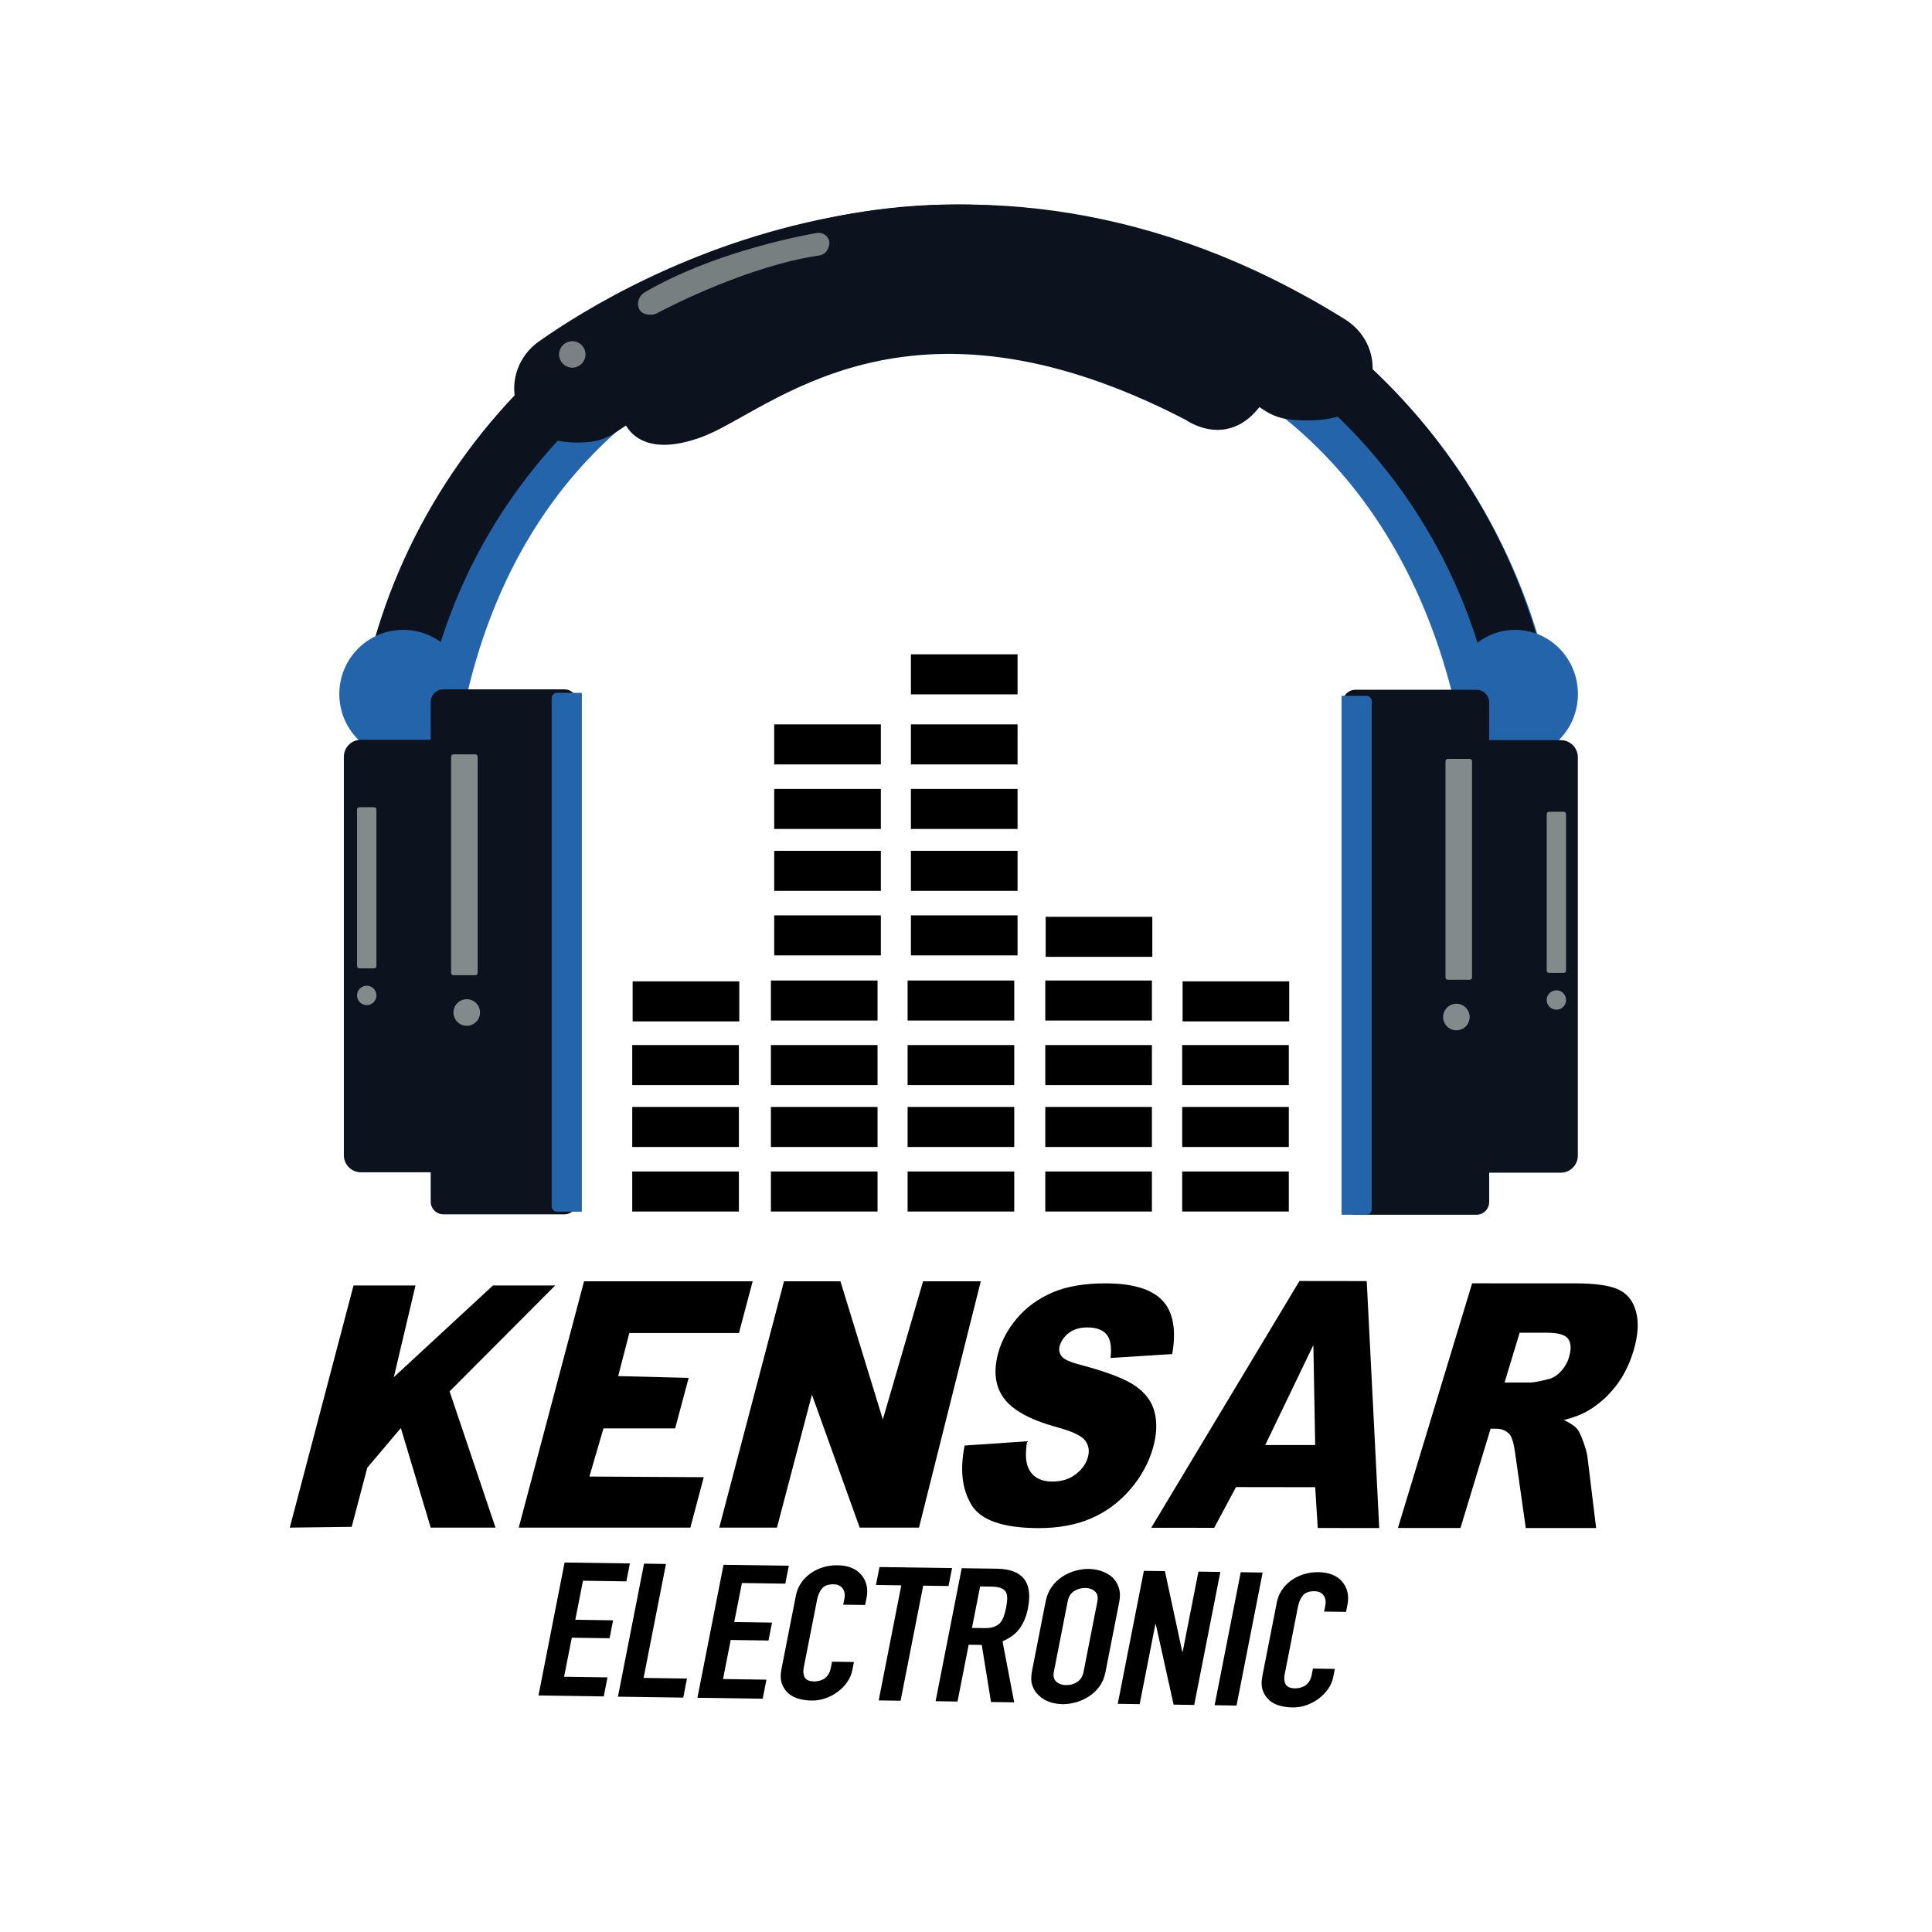
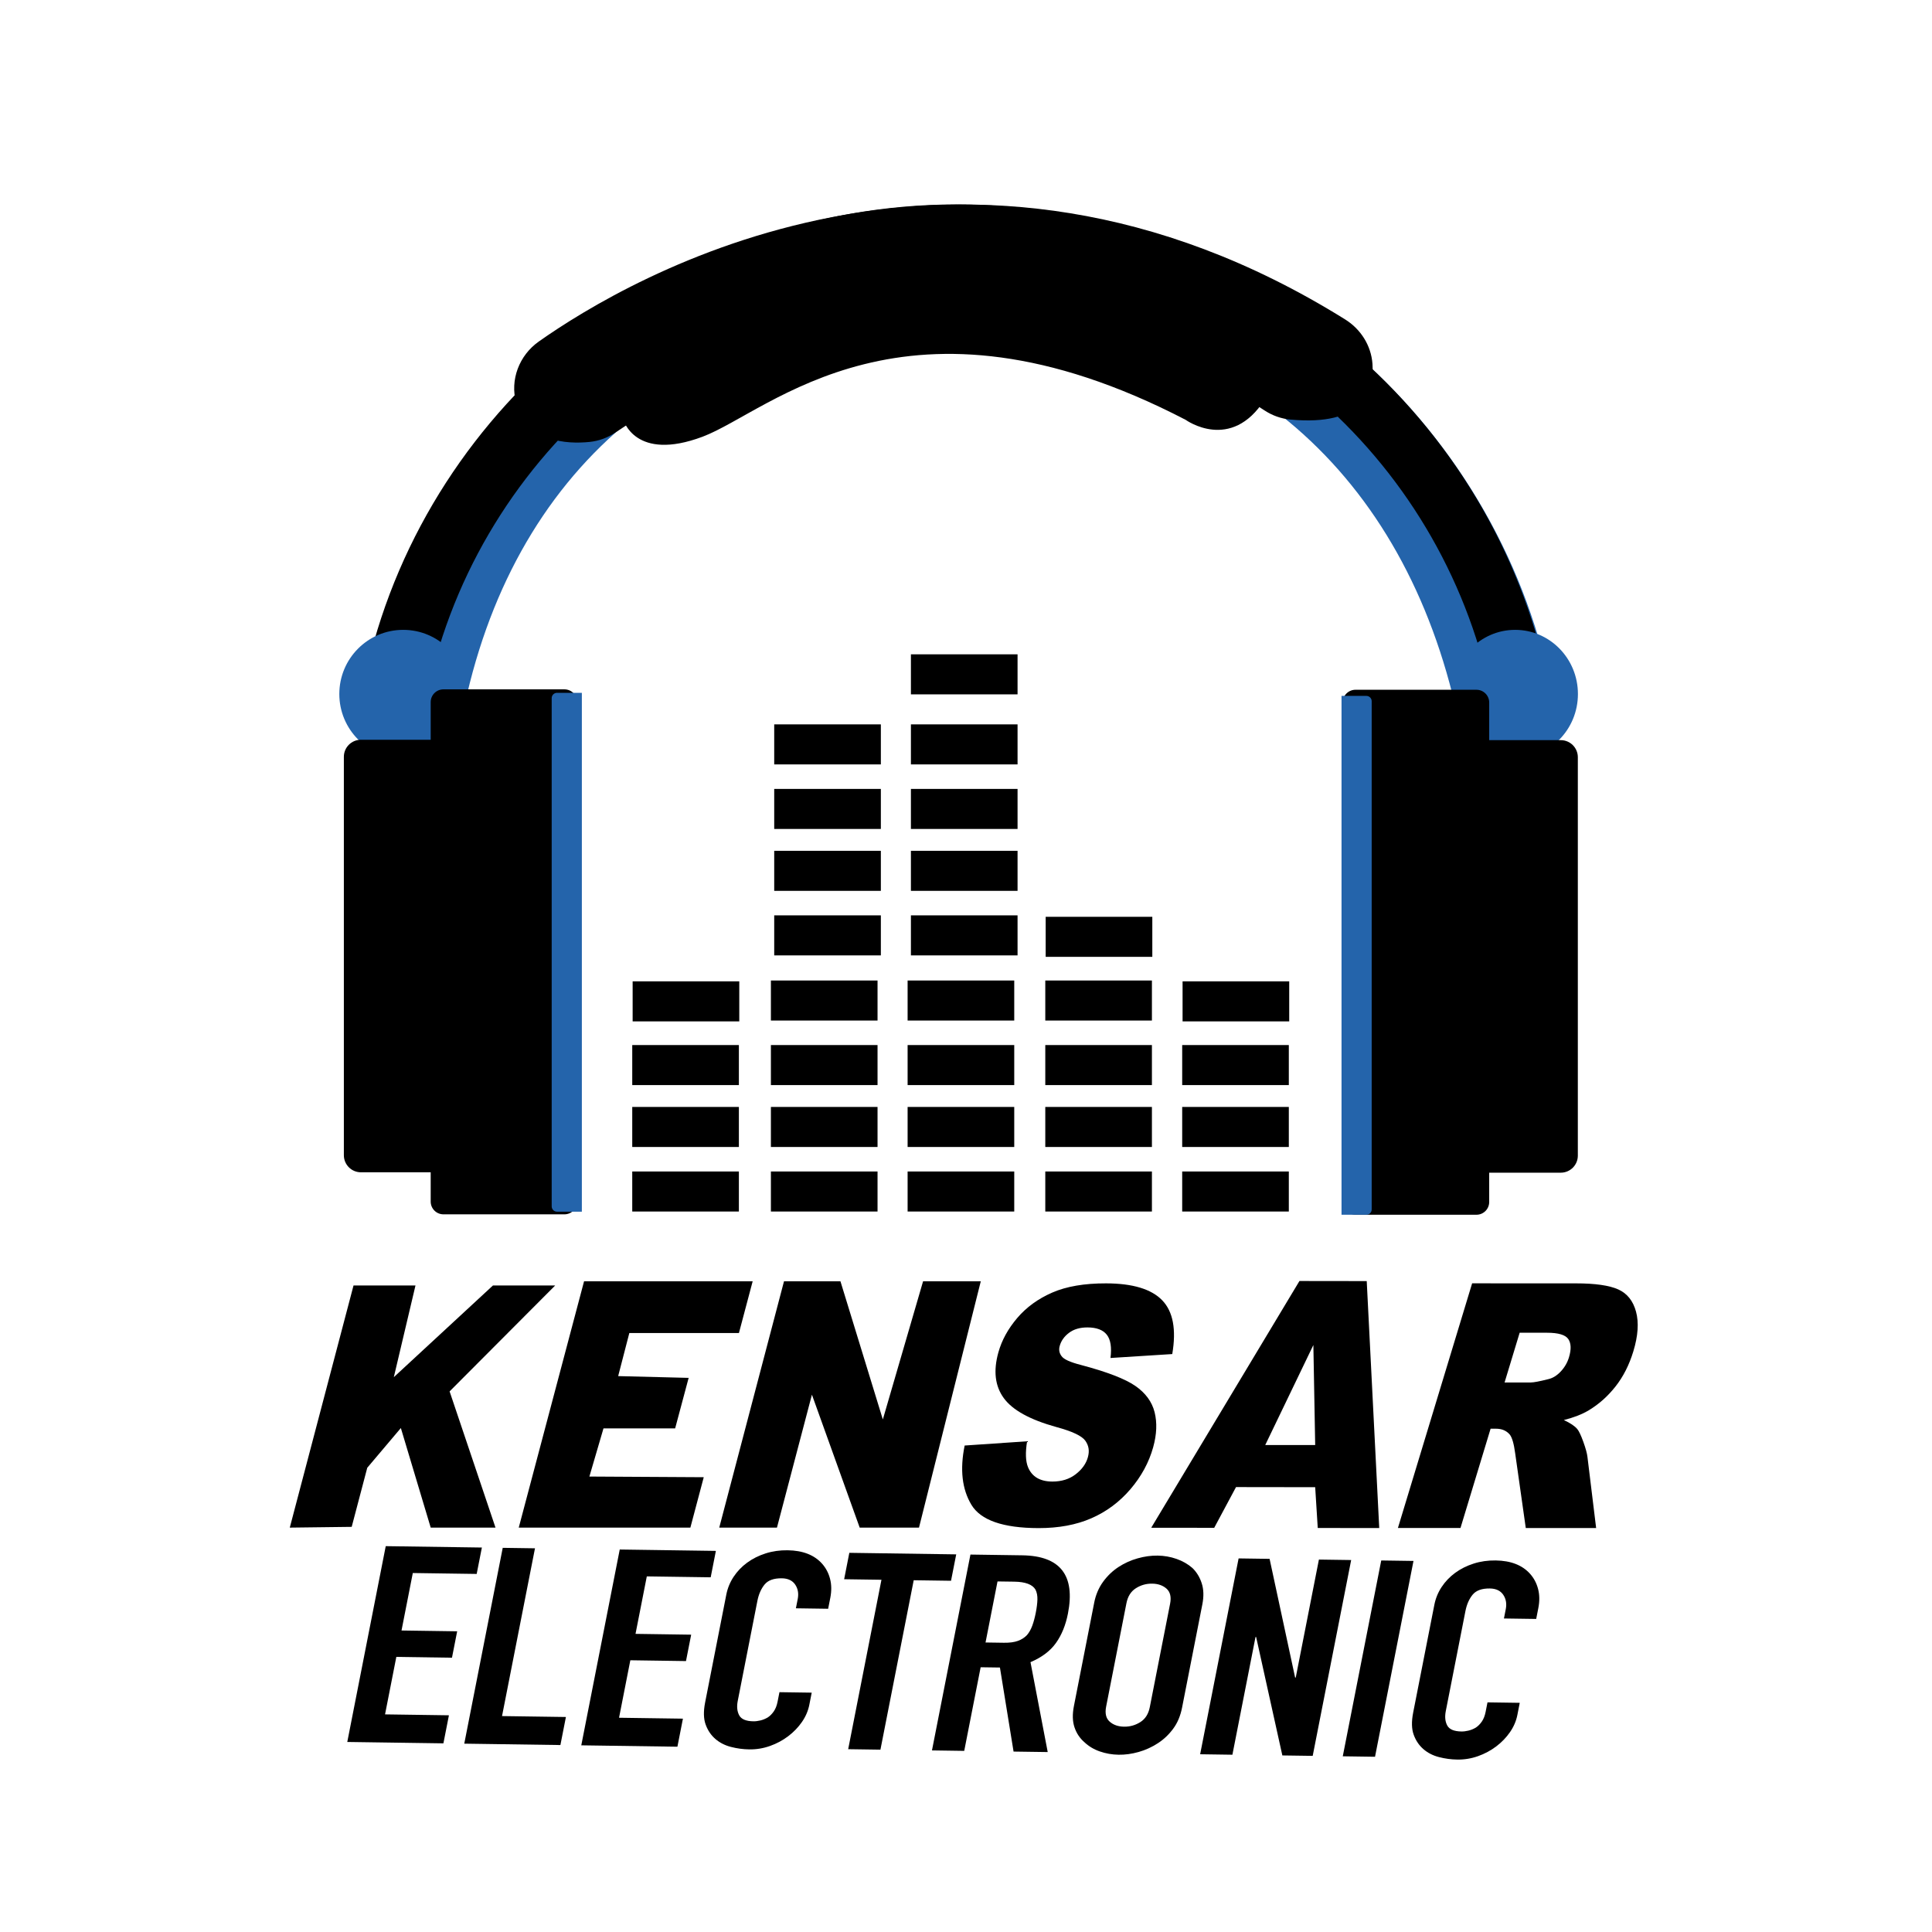
<svg xmlns="http://www.w3.org/2000/svg" id="Nuevo" viewBox="0 0 1080 1080">
  <defs>
    <style>
      .cls-1 {
-         fill: #0d121f;
-       }
- 
-       .cls-2 {
-         fill: #838a8c;
-       }
- 
-       .cls-3 {
        fill: #2464ab;
-       }
- 
-       .cls-4 {
-         fill: #868c8e;
-       }
- 
-       .cls-4, .cls-5 {
-         opacity: .9;
-       }
- 
-       .cls-5 {
-         fill: #848b8c;
      }
    </style>
  </defs>
  <g>
    <path d="M197.63,718.58h34.63l-12.11,51.26,55.42-51.26h34.79l-59.03,59.22,25.66,76.15h-36.22l-16.69-55.67-18.78,22.21-8.7,33.03-34.61.43,35.64-135.38Z" />
    <path d="M326.51,716.27h94.23l-7.67,28.9h-61.27l-6.24,24.08,39.4.99-7.55,28.24h-40.06l-7.88,26.92,63.93.37-7.48,28.19h-95.94l36.51-137.69Z" />
    <path d="M438.26,716.27h31.56l23.69,77.21,22.49-77.21h32.26l-34.54,137.69h-33.14l-26.71-74.33-19.55,74.33h-32.26l36.2-137.69Z" />
    <path d="M539.25,808.06l34.9-2.37c-1.02,6.32-.84,11.13.51,14.45,2.21,5.36,6.76,8.05,13.65,8.06,5.13,0,9.47-1.35,13.01-4.08,3.54-2.73,5.81-5.9,6.81-9.51s.48-6.5-1.41-9.21c-1.9-2.71-7.32-5.28-16.29-7.7-14.65-4.06-24.41-9.43-29.28-16.12-4.92-6.69-5.94-15.21-3.06-25.56,1.89-6.8,5.41-13.21,10.55-19.25,5.15-6.04,11.68-10.78,19.61-14.23,7.92-3.44,17.94-5.16,30.06-5.13,14.87.03,25.34,3.19,31.4,9.49,6.06,6.3,7.92,16.31,5.59,30.03l-34.53,2.19c.75-5.96.07-10.29-2.06-13-2.13-2.71-5.74-4.07-10.82-4.08-4.18,0-7.61.99-10.29,3.01-2.68,2.01-4.42,4.46-5.22,7.35-.59,2.11-.24,4,1.04,5.69,1.21,1.75,4.78,3.38,10.71,4.9,14.65,3.88,24.83,7.8,30.53,11.75,5.7,3.95,9.3,8.85,10.77,14.69,1.47,5.84,1.21,12.37-.8,19.59-2.36,8.48-6.6,16.3-12.71,23.45-6.12,7.15-13.4,12.57-21.84,16.25-8.44,3.69-18.29,5.52-29.57,5.5-19.8-.04-32.3-4.39-37.51-13.07-5.21-8.68-6.47-19.69-3.76-33.05Z" />
    <path d="M735.2,831.35l-44.26-.06-12.19,22.77-35.21-.04,82.86-137.93,37.61.05,6.99,138.05-34.37-.04-1.43-22.79ZM735.2,807.79l-1.02-55.91-26.91,55.91h27.93Z" />
    <path d="M781.45,854.14l41.48-136.75,58.01.02c10.76,0,18.64,1.13,23.64,3.37,5.01,2.24,8.33,6.39,9.97,12.46,1.64,6.06,1.15,13.45-1.5,22.16-2.3,7.59-5.62,14.13-9.95,19.63-4.33,5.5-9.35,9.97-15.05,13.38-3.63,2.18-8.25,3.98-13.86,5.41,3.64,1.68,6.15,3.37,7.53,5.04.94,1.12,2.07,3.52,3.39,7.19s2.08,6.51,2.3,8.5l4.84,39.63h-39.33s-5.93-41.81-5.93-41.81c-.72-5.41-1.75-8.92-3.1-10.54-1.87-2.11-4.39-3.17-7.57-3.17h-3.07s-16.83,55.5-16.83,55.5h-34.96ZM841.08,772.81h14.67c1.59,0,4.85-.61,9.78-1.86,2.48-.56,4.79-1.99,6.95-4.29,2.16-2.3,3.69-4.94,4.59-7.93,1.34-4.41,1.21-7.8-.37-10.17-1.59-2.36-5.56-3.55-11.91-3.55h-15.29s-8.43,27.79-8.43,27.79Z" />
  </g>
  <g>
-     <path d="M301.01,947.8l14.6-74.35,36.5.52-1.97,10.02-24.25-.35-4.29,21.82,21.13.3-1.97,10.02-21.13-.3-4.29,21.83,24.25.35-2.09,10.65-36.5-.52Z" />
-     <path d="M345.43,948.44l14.6-74.35,12.25.18-12.51,63.7,24.26.35-2.09,10.65-36.5-.52Z" />
-     <path d="M389.86,949.08l14.6-74.35,36.5.52-1.97,10.02-24.26-.35-4.29,21.82,21.13.3-1.97,10.02-21.13-.3-4.29,21.83,24.26.35-2.09,10.65-36.5-.52Z" />
-     <path d="M477.35,929.08l-.9,4.59c-.45,2.3-1.38,4.47-2.78,6.51-1.41,2.04-3.15,3.85-5.22,5.42-2.08,1.58-4.39,2.82-6.93,3.72-2.55.91-5.18,1.34-7.9,1.3-2.32-.03-4.63-.35-6.92-.94-2.29-.59-4.26-1.6-5.91-3.02-1.65-1.42-2.88-3.24-3.69-5.45-.81-2.21-.88-5.02-.21-8.43l8.04-40.94c.48-2.44,1.4-4.69,2.77-6.77,1.37-2.07,3.09-3.87,5.15-5.37,2.06-1.51,4.4-2.68,7.01-3.51,2.61-.83,5.4-1.23,8.36-1.19,5.76.08,10.12,1.79,13.08,5.11,1.44,1.63,2.45,3.54,3.03,5.75.57,2.21.6,4.6.1,7.17l-.82,4.18-12.25-.18.7-3.55c.41-2.09.08-3.91-.97-5.46-1.06-1.55-2.75-2.34-5.07-2.38-3.04-.04-5.22.75-6.54,2.37-1.32,1.62-2.23,3.68-2.72,6.19l-7.47,38.01c-.42,2.16-.24,3.98.55,5.45.79,1.48,2.59,2.24,5.39,2.28.8.01,1.68-.1,2.65-.33.97-.23,1.91-.62,2.82-1.16.83-.55,1.58-1.3,2.25-2.27s1.15-2.18,1.44-3.64l.72-3.65,12.25.18Z" />
-     <path d="M491.2,950.54l12.63-64.33-14.17-.2,1.97-10.02,40.58.58-1.97,10.02-14.17-.2-12.63,64.33-12.25-.18Z" />
-     <path d="M523.01,950.99l14.6-74.35,19.69.28c14.41.21,20.18,7.59,17.33,22.13-.86,4.39-2.37,8.1-4.54,11.14-2.16,3.04-5.39,5.47-9.68,7.3l6.54,34.13-12.97-.19-5.17-31.91-7.32-.11-6.23,31.75-12.25-.18ZM547.89,886.84l-4.55,23.18,6.96.1c2.16.03,3.93-.21,5.32-.71,1.38-.5,2.53-1.24,3.44-2.2.83-.96,1.51-2.16,2.03-3.58.52-1.42.97-3.08,1.33-4.96s.57-3.53.61-4.97c.04-1.43-.2-2.67-.71-3.73-1.14-1.97-3.83-2.99-8.07-3.05l-6.36-.09Z" />
-     <path d="M584.6,894.91c.59-2.99,1.71-5.63,3.36-7.91,1.65-2.28,3.63-4.17,5.93-5.67,2.21-1.43,4.61-2.52,7.2-3.25,2.59-.73,5.13-1.08,7.61-1.04,2.48.04,4.87.46,7.16,1.26,2.29.8,4.29,1.95,6.01,3.44,1.62,1.56,2.8,3.5,3.55,5.81.75,2.31.83,4.97.24,7.96l-7.71,39.26c-.62,3.13-1.74,5.8-3.38,8.01-1.64,2.21-3.56,4.03-5.77,5.47-2.3,1.5-4.75,2.62-7.34,3.35-2.59.73-5.13,1.08-7.61,1.04-2.48-.04-4.87-.45-7.16-1.25-2.29-.8-4.25-1.98-5.87-3.54-1.71-1.49-2.95-3.36-3.72-5.6-.76-2.25-.84-4.93-.22-8.07l7.71-39.26ZM589.14,934.35c-.51,2.58-.06,4.49,1.34,5.73,1.4,1.24,3.22,1.88,5.47,1.91,2.24.03,4.3-.55,6.18-1.74,1.88-1.19,3.07-3.08,3.58-5.66l7.71-39.26c.51-2.57.06-4.48-1.34-5.73-1.4-1.24-3.23-1.88-5.46-1.91-2.24-.03-4.3.55-6.18,1.74-1.88,1.2-3.07,3.08-3.58,5.66l-7.71,39.26Z" />
-     <path d="M624.83,952.46l14.6-74.35,11.77.17,9.69,45.06h.24s8.8-44.8,8.8-44.8l12.25.18-14.6,74.35-11.53-.17-9.95-44.96h-.24s-8.78,44.69-8.78,44.69l-12.25-.18Z" />
-     <path d="M678.98,953.23l14.6-74.35,12.25.18-14.6,74.35-12.25-.18Z" />
-     <path d="M746.18,932.94l-.9,4.59c-.45,2.3-1.38,4.47-2.78,6.51-1.41,2.04-3.15,3.85-5.22,5.42-2.08,1.58-4.39,2.82-6.93,3.72-2.55.91-5.18,1.34-7.9,1.3-2.32-.03-4.63-.35-6.92-.94-2.29-.59-4.26-1.6-5.91-3.02-1.65-1.42-2.88-3.24-3.69-5.45-.81-2.21-.88-5.02-.21-8.43l8.04-40.94c.48-2.44,1.4-4.69,2.77-6.77s3.09-3.87,5.15-5.37c2.06-1.51,4.4-2.68,7.01-3.51,2.61-.83,5.4-1.23,8.36-1.19,5.76.08,10.12,1.79,13.08,5.11,1.44,1.63,2.45,3.54,3.03,5.75.57,2.21.6,4.6.1,7.17l-.82,4.18-12.25-.18.7-3.55c.41-2.09.08-3.91-.97-5.46-1.06-1.55-2.75-2.34-5.07-2.38-3.04-.04-5.22.75-6.54,2.37-1.32,1.62-2.23,3.68-2.72,6.19l-7.47,38.01c-.42,2.16-.24,3.98.55,5.45.79,1.48,2.59,2.24,5.39,2.28.8.01,1.68-.1,2.65-.33.97-.23,1.91-.62,2.82-1.16.83-.55,1.58-1.3,2.25-2.27.67-.97,1.15-2.18,1.44-3.64l.72-3.65,12.25.18Z" />
+     <path d="M194.13,973.78l21.5-109.47,53.74.77-2.9,14.76-35.71-.51-6.31,32.13,31.11.45-2.9,14.76-31.11-.45-6.31,32.13,35.71.51-3.08,15.68-53.74-.77Z" />
+     <path d="M259.53,974.72l21.5-109.47,18.03.26-18.42,93.79,35.71.51-3.08,15.68-53.74-.77Z" />
+     <path d="M324.94,975.66l21.5-109.47,53.74.77-2.9,14.76-35.71-.51-6.31,32.13,31.11.45-2.9,14.76-31.11-.45-6.31,32.13,35.71.51-3.08,15.68-53.74-.77Z" />
+     <path d="M453.75,946.21l-1.33,6.76c-.66,3.38-2.03,6.58-4.1,9.58-2.07,3-4.63,5.67-7.68,7.98-3.06,2.32-6.46,4.15-10.21,5.48-3.75,1.33-7.63,1.97-11.63,1.91-3.42-.05-6.81-.51-10.19-1.38-3.38-.87-6.28-2.35-8.7-4.44-2.42-2.09-4.24-4.76-5.43-8.02-1.2-3.25-1.3-7.39-.31-12.41l11.84-60.27c.7-3.59,2.07-6.91,4.08-9.96,2.02-3.05,4.54-5.69,7.58-7.91,3.03-2.22,6.47-3.94,10.32-5.17,3.85-1.23,7.95-1.81,12.31-1.75,8.48.12,14.91,2.63,19.26,7.52,2.13,2.4,3.61,5.22,4.45,8.47.84,3.25.88,6.77.14,10.56l-1.21,6.15-18.03-.26,1.03-5.23c.6-3.07.12-5.75-1.43-8.04-1.56-2.28-4.05-3.45-7.47-3.5-4.48-.06-7.69,1.1-9.64,3.48-1.95,2.39-3.28,5.43-4.01,9.12l-10.99,55.96c-.62,3.18-.35,5.85.82,8.03,1.17,2.18,3.81,3.29,7.94,3.35,1.18.02,2.48-.14,3.91-.48,1.42-.34,2.81-.91,4.15-1.71,1.22-.8,2.33-1.92,3.32-3.34.99-1.43,1.69-3.22,2.12-5.37l1.06-5.38,18.03.26Z" />
+     <path d="M474.14,977.81l18.6-94.71-20.86-.3,2.9-14.76,59.75.86-2.9,14.76-20.86-.3-18.6,94.71-18.03-.26Z" />
+     <path d="M520.98,978.48l21.5-109.47,28.99.42c21.21.3,29.72,11.17,25.51,32.59-1.27,6.46-3.49,11.92-6.68,16.4-3.18,4.48-7.94,8.06-14.25,10.74l9.63,50.25-19.09-.27-7.62-46.98-10.78-.15-9.18,46.74-18.03-.26ZM557.62,884.03l-6.7,34.13,10.25.15c3.18.05,5.79-.3,7.83-1.04,2.04-.74,3.73-1.82,5.07-3.24,1.22-1.42,2.22-3.18,2.99-5.28.77-2.1,1.42-4.53,1.96-7.3s.84-5.2.9-7.31c.06-2.1-.29-3.94-1.05-5.49-1.68-2.9-5.64-4.4-11.88-4.49l-9.37-.13Z" />
+     <path d="M611.66,895.91c.87-4.41,2.52-8.29,4.95-11.65,2.43-3.36,5.34-6.14,8.73-8.35,3.25-2.11,6.78-3.71,10.6-4.78,3.82-1.08,7.55-1.59,11.21-1.54,3.65.05,7.16.67,10.54,1.85,3.37,1.18,6.32,2.86,8.85,5.06,2.38,2.3,4.13,5.15,5.23,8.56,1.11,3.41,1.22,7.32.36,11.72l-11.35,57.81c-.91,4.61-2.56,8.55-4.98,11.8-2.41,3.26-5.24,5.94-8.49,8.05-3.39,2.21-6.99,3.86-10.81,4.93-3.82,1.08-7.55,1.59-11.2,1.53-3.66-.05-7.17-.67-10.54-1.85-3.37-1.18-6.25-2.92-8.64-5.21-2.52-2.19-4.35-4.94-5.47-8.25-1.12-3.31-1.23-7.26-.33-11.88l11.35-57.81ZM618.34,953.98c-.74,3.79-.09,6.6,1.98,8.43,2.06,1.83,4.75,2.77,8.05,2.81,3.3.05,6.33-.81,9.1-2.57,2.77-1.76,4.52-4.53,5.27-8.33l11.35-57.81c.74-3.79.08-6.6-1.98-8.43-2.06-1.83-4.75-2.77-8.05-2.81-3.3-.05-6.34.81-9.1,2.57-2.77,1.76-4.52,4.54-5.27,8.33l-11.35,57.81Z" />
+     <path d="M670.89,980.63l21.5-109.47,17.32.25,14.27,66.35h.35s12.95-65.95,12.95-65.95l18.03.26-21.5,109.47-16.97-.24-14.65-66.2h-.35s-12.92,65.8-12.92,65.8l-18.03-.26Z" />
+     <path d="M750.62,981.78l21.5-109.47,18.03.26-21.5,109.47-18.03-.26Z" />
+     <path d="M849.55,951.9l-1.33,6.76c-.66,3.38-2.03,6.58-4.1,9.58-2.07,3-4.63,5.67-7.68,7.98-3.06,2.32-6.46,4.15-10.21,5.48-3.75,1.33-7.63,1.97-11.63,1.91-3.42-.05-6.81-.51-10.19-1.38-3.38-.87-6.28-2.35-8.7-4.44-2.42-2.09-4.24-4.76-5.43-8.02-1.2-3.25-1.3-7.39-.31-12.41l11.84-60.27c.7-3.59,2.07-6.91,4.08-9.96,2.02-3.05,4.54-5.69,7.58-7.91,3.03-2.22,6.47-3.94,10.32-5.17,3.85-1.23,7.95-1.81,12.31-1.75,8.48.12,14.91,2.63,19.26,7.52,2.13,2.4,3.61,5.22,4.45,8.47.84,3.25.88,6.77.14,10.56l-1.21,6.15-18.03-.26,1.03-5.23c.6-3.07.12-5.75-1.43-8.04-1.56-2.28-4.05-3.45-7.47-3.5-4.48-.06-7.69,1.1-9.64,3.48-1.95,2.39-3.28,5.43-4.01,9.12l-10.99,55.96c-.62,3.18-.35,5.85.82,8.03,1.17,2.18,3.81,3.29,7.94,3.35,1.18.02,2.48-.14,3.91-.48,1.42-.34,2.81-.91,4.15-1.71,1.22-.8,2.33-1.92,3.32-3.34.99-1.43,1.69-3.22,2.12-5.37l1.06-5.38,18.03.26Z" />
  </g>
-   <path class="cls-3" d="M849.25,390.72c10.05-.85,17.03-10.49,14.57-20.28-36.94-146.98-169.96-255.8-328.39-255.8S240.63,226.21,205.69,376c-2.31,9.92,4.97,19.5,15.14,20.04l3.16.17c7.95.42,35.31-.5,37.13-8.25,31.51-134.42,132.01-212.81,276.04-212.81s241.36,81.01,274.72,212.81c1.98,7.8,29.35,3.44,37.37,2.77h0Z" />
-   <path class="cls-1" d="M348.5,234.7s6.49,23.59,44.23,9.43c37.74-14.15,113.22-90.81,270.08-9.43,0,0,25.36,18.37,44.23-11.46,0,0-86.09-64.02-179.26-51.64,0,0-99.07-5.9-179.26,63.1Z" />
-   <path class="cls-1" d="M847.64,387.15c10.03-.84,16.99-10.37,14.54-20.04-36.86-145.27-169.59-252.82-327.7-252.82S240.31,224.56,205.44,372.6c-2.31,9.8,4.96,19.27,15.11,19.81l3.16.17c7.93.42,15.01-4.86,16.82-12.52,31.44-132.86,151.83-231.79,295.56-231.79s261,96.39,294.29,226.65c1.97,7.71,9.26,12.9,17.26,12.23h0Z" />
-   <ellipse class="cls-3" cx="225.4" cy="387.96" rx="35.72" ry="35.87" />
-   <rect class="cls-1" x="192.22" y="413.53" width="109.56" height="241.79" rx="9.54" ry="9.54" />
-   <rect class="cls-1" x="240.76" y="385.35" width="81.88" height="293.47" rx="7.13" ry="7.13" />
-   <ellipse class="cls-3" cx="846.98" cy="387.96" rx="35.09" ry="35.87" />
-   <rect class="cls-1" x="772.46" y="413.75" width="109.56" height="241.79" rx="9.54" ry="9.54" transform="translate(1654.48 1069.29) rotate(-180)" />
-   <rect class="cls-1" x="750.59" y="385.58" width="81.88" height="293.47" rx="7.13" ry="7.13" transform="translate(1583.06 1064.63) rotate(180)" />
-   <path class="cls-1" d="M301.15,190.94c50.3-35.48,236.59-145.9,450.84-12.35,8.71,5.43,14.49,14.59,15.23,24.83,1.12,15.47-5.23,34.85-45.8,31.13-5.17-.47-10.15-2.24-14.5-5.09-31.29-20.54-184.68-108.26-362.88,12.31-4.33,2.93-9.32,4.76-14.51,5.28-12.68,1.27-34.89.14-40.99-21.84-3.57-12.86,1.71-26.57,12.62-34.27Z" />
+   <path class="cls-1" d="M849.25,390.72c10.05-.85,17.03-10.49,14.57-20.28-36.94-146.98-169.96-255.8-328.39-255.8S240.63,226.21,205.69,376c-2.31,9.92,4.97,19.5,15.14,20.04l3.16.17c7.95.42,35.31-.5,37.13-8.25,31.51-134.42,132.01-212.81,276.04-212.81s241.36,81.01,274.72,212.81c1.98,7.8,29.35,3.44,37.37,2.77h0Z" />
+   <path d="M348.5,234.7s6.49,23.59,44.23,9.43c37.74-14.15,113.22-90.81,270.08-9.43,0,0,25.36,18.37,44.23-11.46,0,0-86.09-64.02-179.26-51.64,0,0-99.07-5.9-179.26,63.1Z" />
+   <path d="M847.64,387.15c10.03-.84,16.99-10.37,14.54-20.04-36.86-145.27-169.59-252.82-327.7-252.82S240.31,224.56,205.44,372.6c-2.31,9.8,4.96,19.27,15.11,19.81l3.16.17c7.93.42,15.01-4.86,16.82-12.52,31.44-132.86,151.83-231.79,295.56-231.79s261,96.39,294.29,226.65c1.97,7.71,9.26,12.9,17.26,12.23h0Z" />
+   <ellipse class="cls-1" cx="225.4" cy="387.96" rx="35.72" ry="35.87" />
+   <rect x="192.22" y="413.53" width="109.56" height="241.79" rx="9.54" ry="9.54" />
+   <rect x="240.76" y="385.35" width="81.88" height="293.47" rx="7.13" ry="7.13" />
+   <ellipse class="cls-1" cx="846.98" cy="387.96" rx="35.09" ry="35.87" />
+   <rect x="772.46" y="413.75" width="109.56" height="241.79" rx="9.54" ry="9.54" transform="translate(1654.48 1069.29) rotate(-180)" />
+   <rect x="750.59" y="385.58" width="81.88" height="293.47" rx="7.13" ry="7.13" transform="translate(1583.06 1064.63) rotate(180)" />
+   <path d="M301.15,190.94c50.3-35.48,236.59-145.9,450.84-12.35,8.71,5.43,14.49,14.59,15.23,24.83,1.12,15.47-5.23,34.85-45.8,31.13-5.17-.47-10.15-2.24-14.5-5.09-31.29-20.54-184.68-108.26-362.88,12.31-4.33,2.93-9.32,4.76-14.51,5.28-12.68,1.27-34.89.14-40.99-21.84-3.57-12.86,1.71-26.57,12.62-34.27Z" />
  <g>
-     <rect x="353.43" y="654.87" width="59.61" height="22.38" />
-     <rect x="430.94" y="654.87" width="59.61" height="22.38" />
-     <rect x="507.36" y="654.87" width="59.61" height="22.38" />
-     <rect x="584.32" y="654.87" width="59.61" height="22.38" />
-     <rect x="660.85" y="654.87" width="59.61" height="22.38" />
-     <rect x="353.43" y="618.79" width="59.61" height="22.38" />
-     <rect x="430.94" y="618.79" width="59.61" height="22.38" />
-     <rect x="507.36" y="618.79" width="59.61" height="22.38" />
-     <rect x="584.32" y="618.79" width="59.61" height="22.38" />
-     <rect x="660.85" y="618.79" width="59.61" height="22.38" />
-     <rect x="353.43" y="584.19" width="59.61" height="22.38" />
-     <rect x="430.94" y="584.19" width="59.61" height="22.38" />
-     <rect x="507.36" y="584.19" width="59.61" height="22.38" />
-     <rect x="584.32" y="584.19" width="59.61" height="22.38" />
-     <rect x="660.85" y="584.19" width="59.61" height="22.38" />
-     <rect x="430.94" y="548.11" width="59.61" height="22.38" />
-     <rect x="507.36" y="548.11" width="59.61" height="22.38" />
-     <rect x="584.32" y="548.11" width="59.61" height="22.38" />
-     <rect x="353.65" y="548.58" width="59.61" height="22.38" />
-     <rect x="661.07" y="548.58" width="59.61" height="22.38" />
-     <rect x="584.54" y="512.5" width="59.61" height="22.38" />
-     <rect x="432.79" y="511.69" width="59.61" height="22.38" />
-     <rect x="509.21" y="511.69" width="59.61" height="22.38" />
-     <rect x="432.79" y="475.61" width="59.61" height="22.38" />
-     <rect x="509.21" y="475.61" width="59.61" height="22.38" />
-     <rect x="432.79" y="441.01" width="59.61" height="22.38" />
-     <rect x="509.21" y="441.01" width="59.61" height="22.38" />
-     <rect x="432.79" y="404.93" width="59.61" height="22.38" />
-     <rect x="509.21" y="404.93" width="59.61" height="22.38" />
-     <rect x="509.21" y="365.77" width="59.61" height="22.38" />
+     <g>
+       <rect x="353.43" y="654.87" width="59.61" height="22.38" />
+       <rect x="430.94" y="654.87" width="59.61" height="22.38" />
+       <rect x="507.36" y="654.87" width="59.61" height="22.38" />
+       <rect x="584.32" y="654.87" width="59.61" height="22.38" />
+       <rect x="660.85" y="654.87" width="59.61" height="22.38" />
+       <rect x="353.43" y="618.79" width="59.61" height="22.38" />
+       <rect x="430.94" y="618.79" width="59.61" height="22.38" />
+       <rect x="507.36" y="618.79" width="59.61" height="22.38" />
+       <rect x="584.32" y="618.79" width="59.61" height="22.38" />
+       <rect x="660.85" y="618.79" width="59.61" height="22.38" />
+       <rect x="584.32" y="584.19" width="59.61" height="22.38" />
+       <rect x="660.85" y="584.19" width="59.61" height="22.38" />
+     </g>
+     <g>
+       <rect x="353.43" y="584.19" width="59.61" height="22.38" />
+       <rect x="430.94" y="584.19" width="59.61" height="22.38" />
+       <rect x="507.36" y="584.19" width="59.61" height="22.38" />
+       <rect x="430.94" y="548.11" width="59.61" height="22.38" />
+       <rect x="507.36" y="548.11" width="59.61" height="22.38" />
+       <rect x="584.32" y="548.11" width="59.61" height="22.38" />
+       <rect x="353.65" y="548.58" width="59.61" height="22.38" />
+       <rect x="661.07" y="548.58" width="59.61" height="22.38" />
+       <rect x="584.54" y="512.5" width="59.61" height="22.38" />
+       <rect x="509.21" y="511.69" width="59.61" height="22.38" />
+     </g>
+     <g>
+       <rect x="432.79" y="511.69" width="59.61" height="22.38" />
+       <rect x="432.79" y="475.61" width="59.61" height="22.38" />
+       <rect x="509.21" y="475.61" width="59.61" height="22.38" />
+       <rect x="432.79" y="441.01" width="59.61" height="22.38" />
+       <rect x="509.21" y="441.01" width="59.61" height="22.38" />
+       <rect x="432.79" y="404.93" width="59.61" height="22.38" />
+       <rect x="509.21" y="404.93" width="59.61" height="22.38" />
+       <rect x="509.21" y="365.77" width="59.61" height="22.38" />
+     </g>
  </g>
-   <path class="cls-3" d="M311.37,387.29h13.89v290.05h-13.89c-1.64,0-2.97-1.33-2.97-2.97v-284.11c0-1.64,1.33-2.97,2.97-2.97Z" />
-   <path class="cls-3" d="M752.89,389.01h13.89v290.05h-13.89c-1.64,0-2.97-1.33-2.97-2.97v-284.11c0-1.64,1.33-2.97,2.97-2.97Z" transform="translate(1516.7 1068.07) rotate(180)" />
-   <rect class="cls-2" x="252.17" y="421.68" width="14.84" height="123.47" rx="1.31" ry="1.31" />
-   <rect class="cls-2" x="199.59" y="451.23" width="10.83" height="90.09" rx="1.31" ry="1.31" />
-   <circle class="cls-2" cx="260.91" cy="565.99" r="7.42" />
-   <circle class="cls-2" cx="205.01" cy="556.45" r="5.42" />
-   <path class="cls-5" d="M356.77,171.13c.48,2.59,2.31,5,7.54,4.78,1.01-.04,2.01-.33,2.9-.8,7.81-4.13,51.61-26.57,90.85-32.32,1.7-.25,3.25-1.18,4.17-2.63,1.35-2.15,2.49-5.43-.37-8.29-1.39-1.39-3.41-1.98-5.35-1.63-11.11,1.96-58.62,11.28-96.02,33.11-2.71,1.58-4.3,4.7-3.73,7.78Z" />
-   <circle class="cls-4" cx="319.91" cy="198.13" r="7.39" />
-   <rect class="cls-2" x="808.03" y="424.22" width="14.84" height="123.47" rx="1.31" ry="1.31" transform="translate(1630.91 971.91) rotate(180)" />
-   <rect class="cls-2" x="864.61" y="453.77" width="10.83" height="90.09" rx="1.31" ry="1.31" transform="translate(1740.06 997.63) rotate(-180)" />
-   <circle class="cls-2" cx="814.13" cy="568.53" r="7.42" />
-   <circle class="cls-2" cx="870.03" cy="559" r="5.42" />
+   <path class="cls-1" d="M311.37,387.29h13.89v290.05h-13.89c-1.64,0-2.97-1.33-2.97-2.97v-284.11c0-1.64,1.33-2.97,2.97-2.97Z" />
+   <path class="cls-1" d="M752.89,389.01h13.89v290.05h-13.89c-1.64,0-2.97-1.33-2.97-2.97v-284.11c0-1.64,1.33-2.97,2.97-2.97Z" transform="translate(1516.7 1068.07) rotate(180)" />
+   <rect x="252.17" y="421.68" width="14.84" height="123.47" rx="1.31" ry="1.31" />
+   <rect x="199.59" y="451.23" width="10.83" height="90.09" rx="1.31" ry="1.31" />
+   <circle cx="260.91" cy="565.99" r="7.42" />
+   <circle cx="205.01" cy="556.45" r="5.42" />
+   <path d="M356.77,171.13c.48,2.59,2.31,5,7.54,4.78,1.01-.04,2.01-.33,2.9-.8,7.81-4.13,51.61-26.57,90.85-32.32,1.7-.25,3.25-1.18,4.17-2.63,1.35-2.15,2.49-5.43-.37-8.29-1.39-1.39-3.41-1.98-5.35-1.63-11.11,1.96-58.62,11.28-96.02,33.11-2.71,1.58-4.3,4.7-3.73,7.78Z" />
+   <circle cx="319.91" cy="198.13" r="7.39" />
+   <rect x="808.03" y="424.22" width="14.84" height="123.47" rx="1.31" ry="1.31" transform="translate(1630.91 971.91) rotate(180)" />
+   <rect x="864.61" y="453.77" width="10.83" height="90.09" rx="1.31" ry="1.31" transform="translate(1740.06 997.63) rotate(-180)" />
+   <circle cx="814.13" cy="568.53" r="7.42" />
+   <circle cx="870.03" cy="559" r="5.42" />
</svg>
